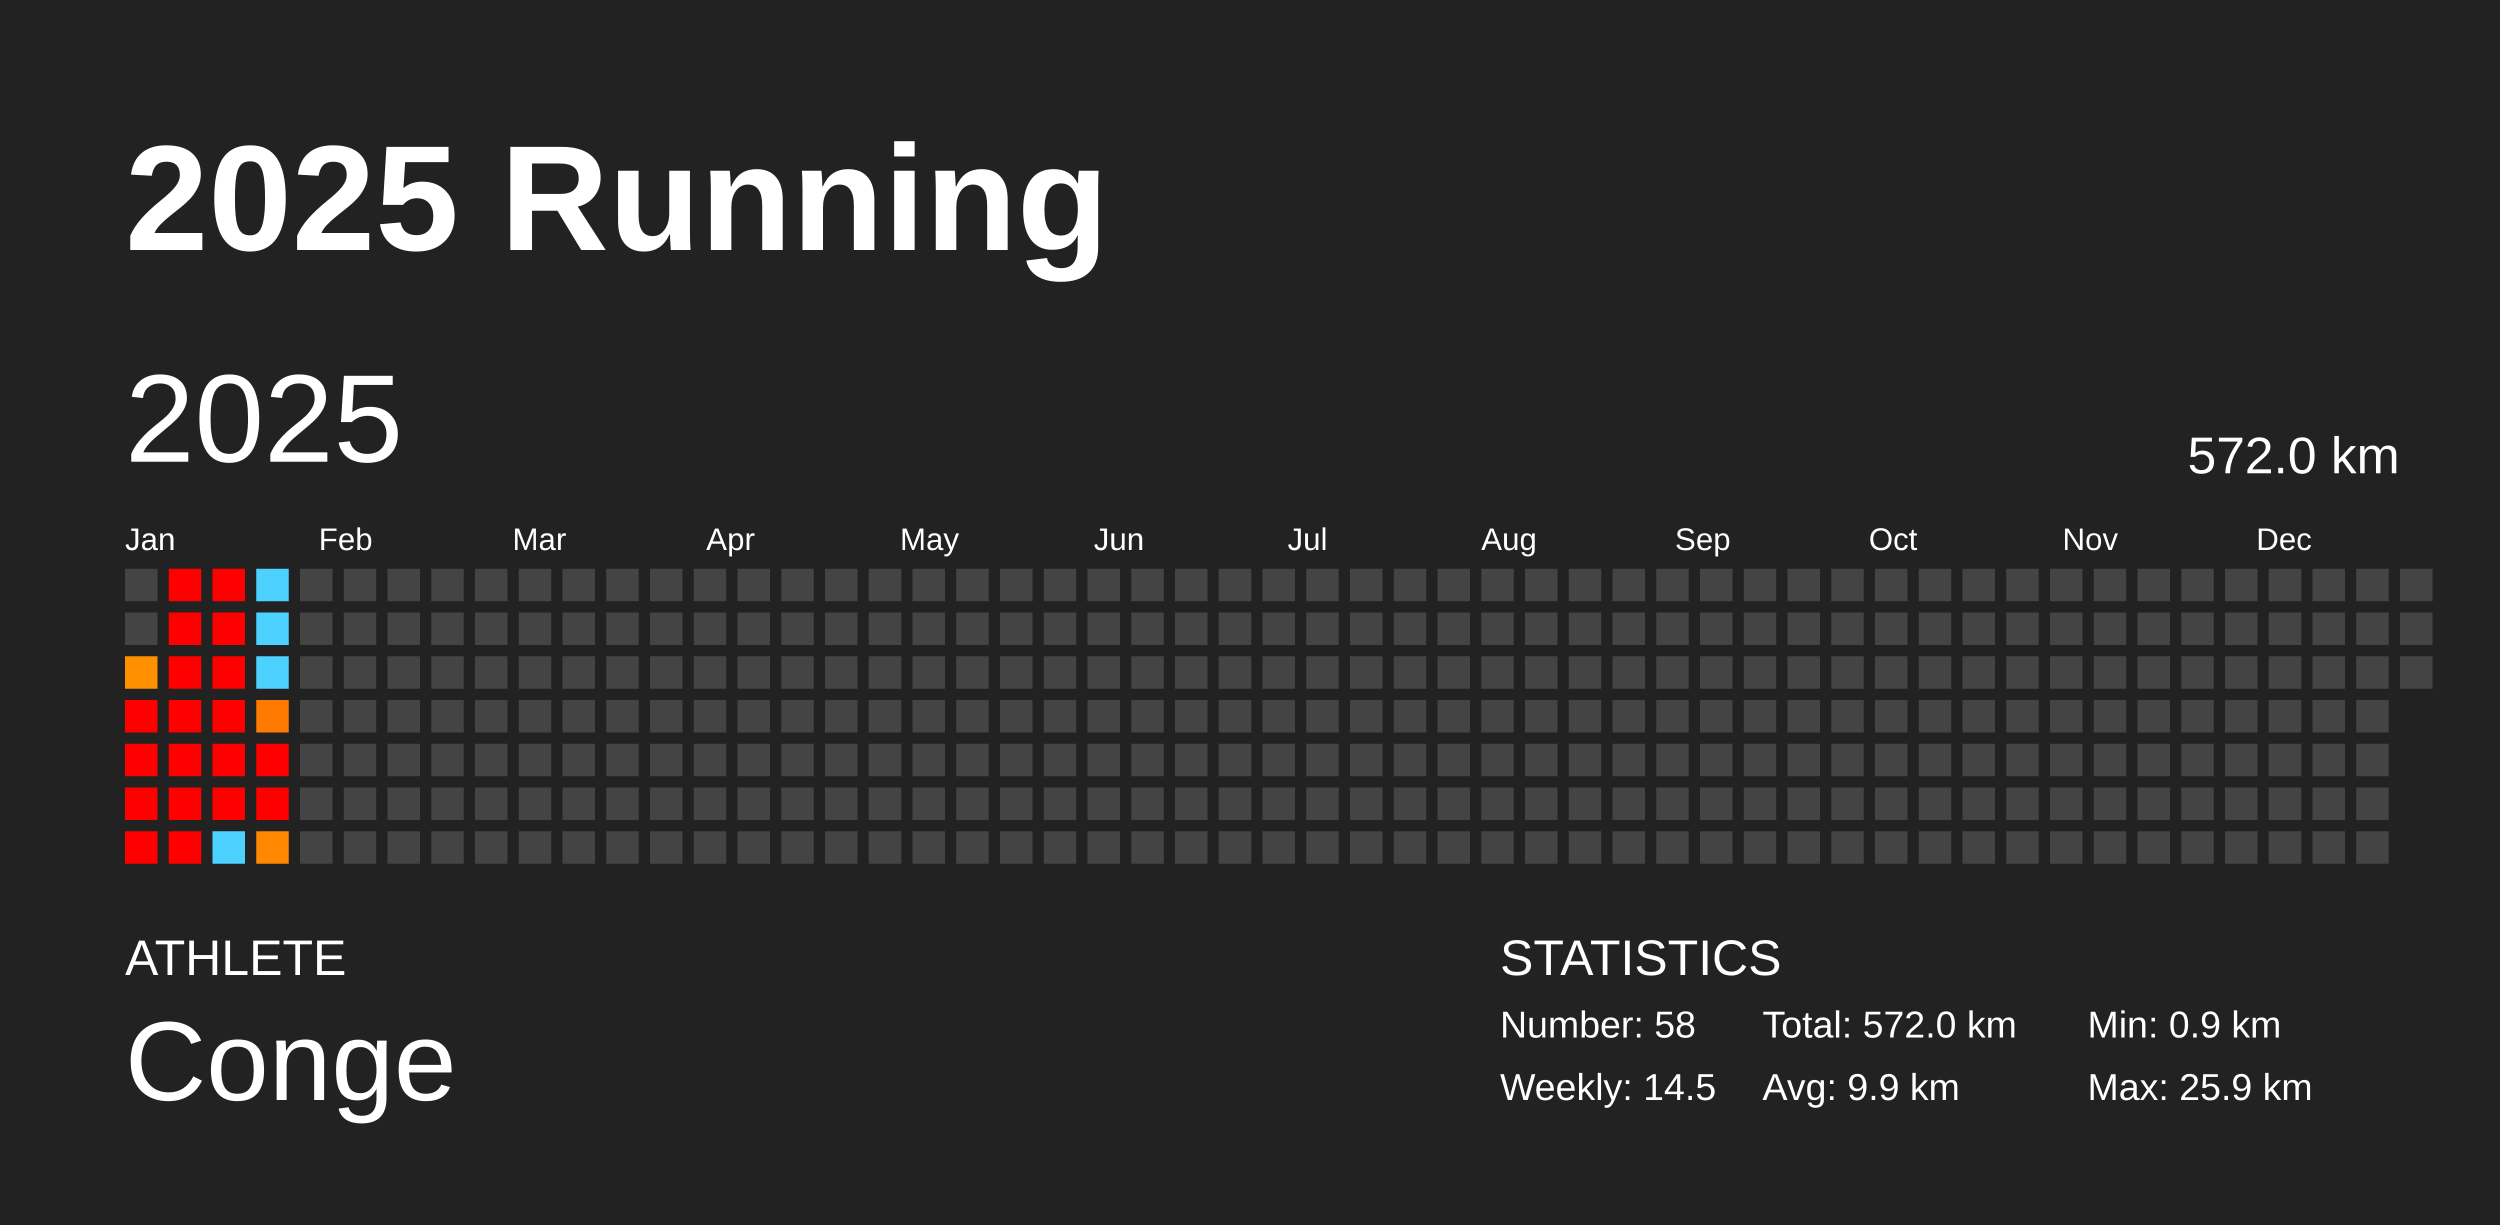
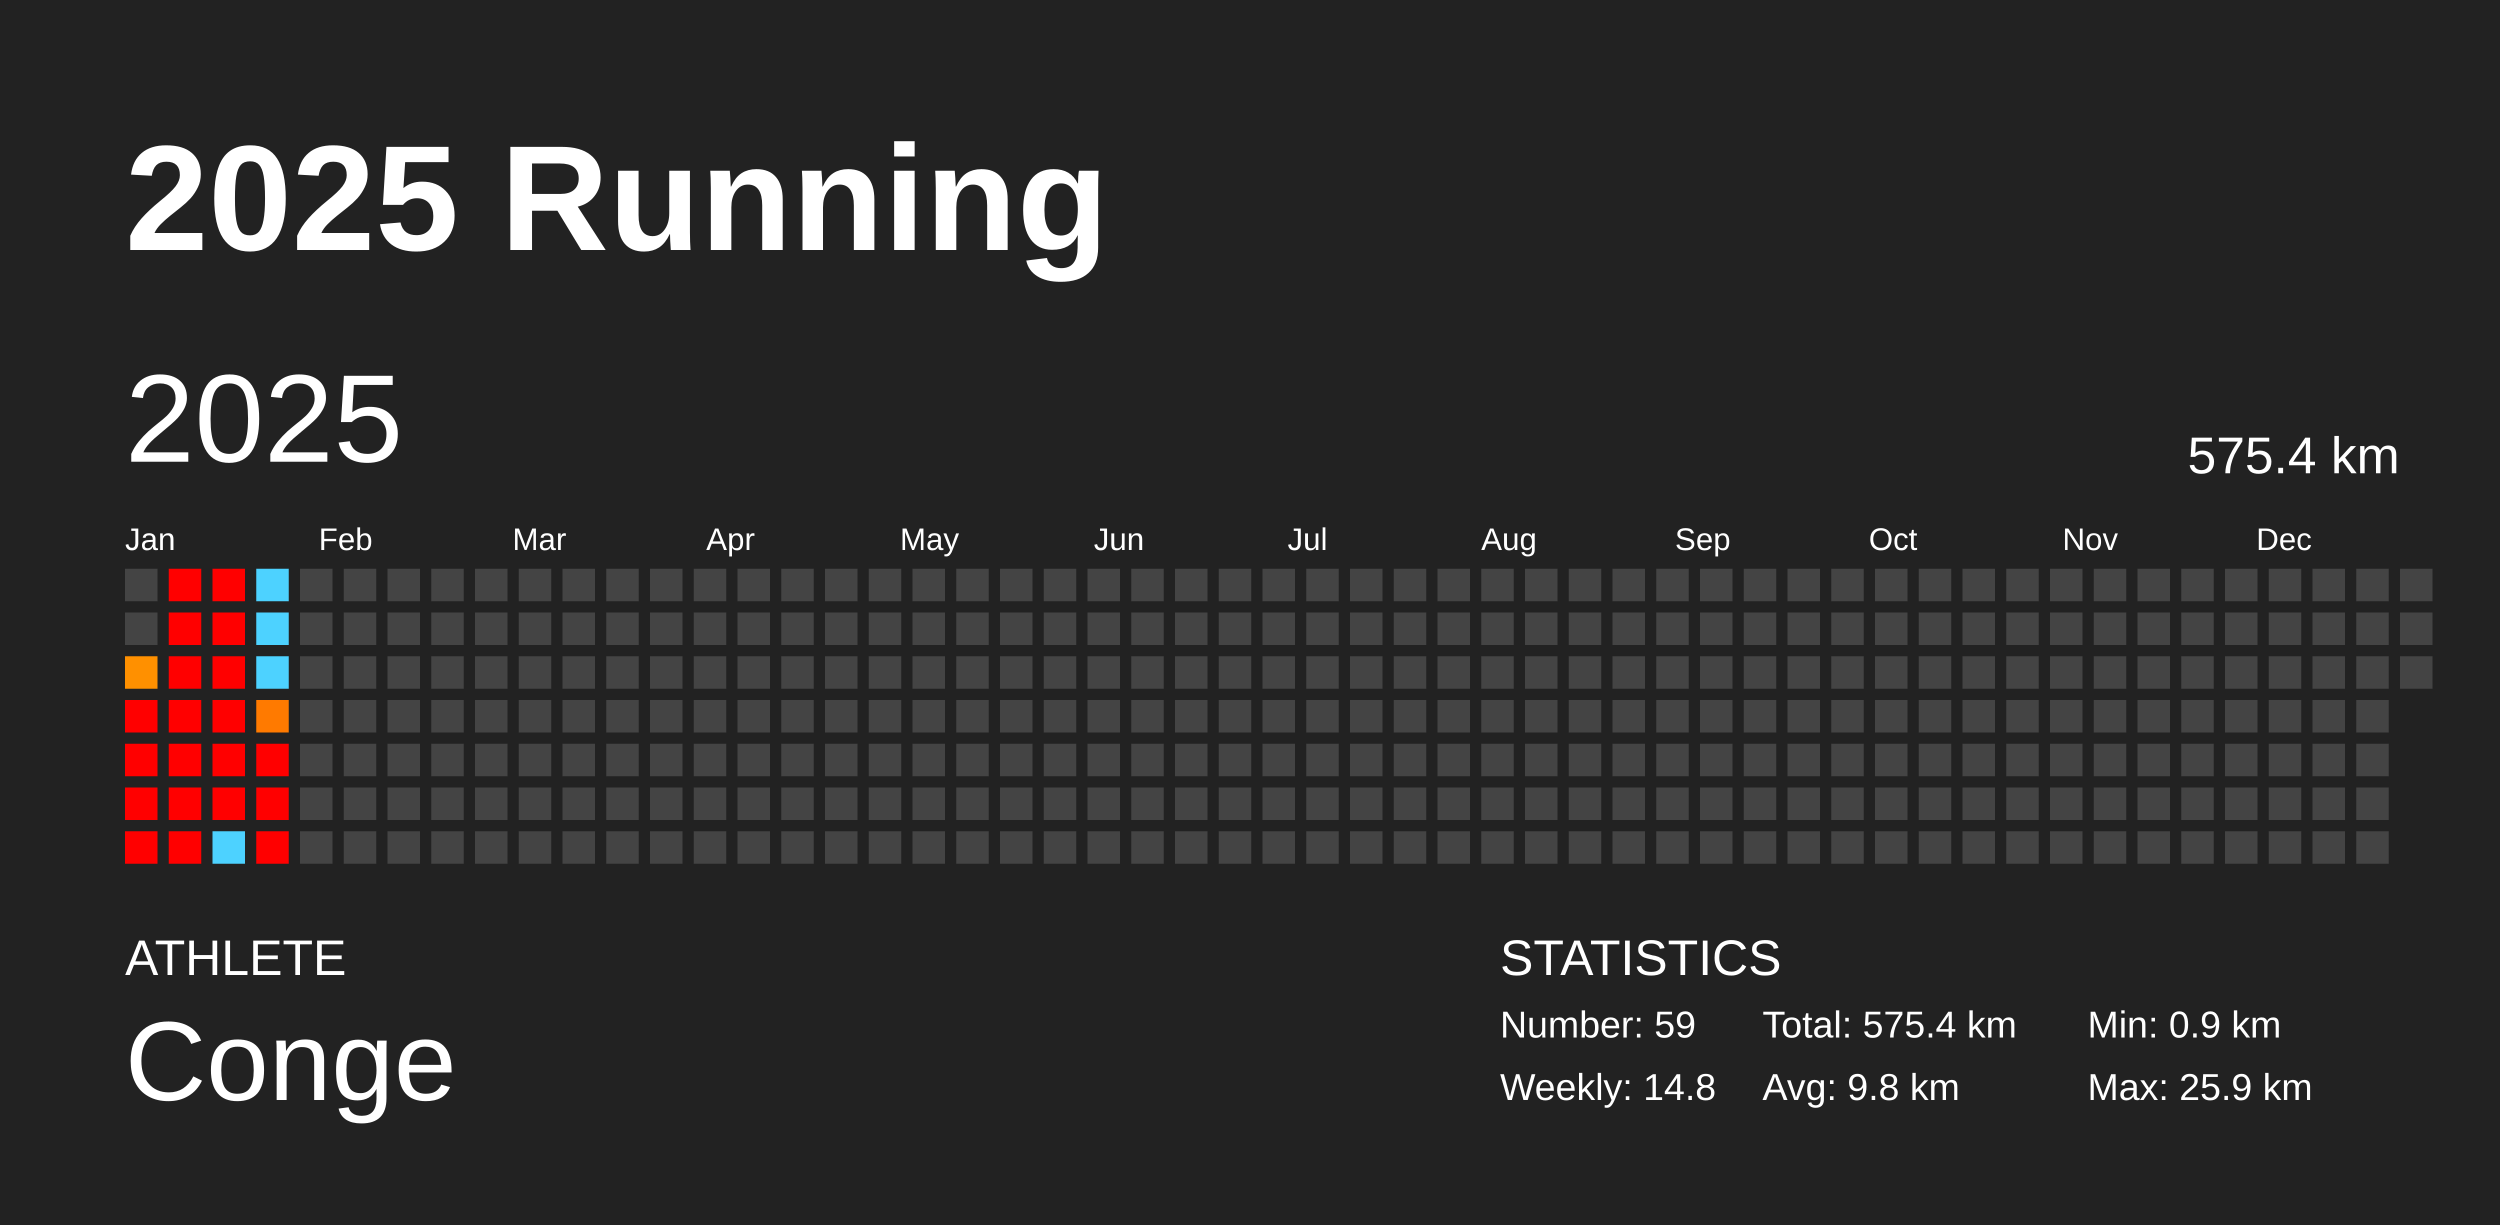
<svg xmlns="http://www.w3.org/2000/svg" baseProfile="full" height="98mm" version="1.1" viewBox="0,0,200,98" width="200mm">
  <defs />
  <rect fill="#222222" height="98" width="200" x="0" y="0" />
  <text fill="#FFFFFF" style="font-size:12px; font-family:Arial; font-weight:bold;" x="10" y="20">2025 Running</text>
  <text fill="#FFFFFF" style="font-size:4px; font-family:Arial" x="10" y="78">ATHLETE</text>
  <text fill="#FFFFFF" style="font-size:9px; font-family:Arial" x="10" y="88">Conge</text>
  <text fill="#FFFFFF" style="font-size:4px; font-family:Arial" x="120" y="78">STATISTICS</text>
-   <text fill="#FFFFFF" style="font-size:3px; font-family:Arial" x="120" y="83">Number: 58</text>
-   <text fill="#FFFFFF" style="font-size:3px; font-family:Arial" x="120" y="88">Weekly: 14.5</text>
-   <text fill="#FFFFFF" style="font-size:3px; font-family:Arial" x="141" y="83">Total: 572.0 km</text>
-   <text fill="#FFFFFF" style="font-size:3px; font-family:Arial" x="141" y="88">Avg: 9.9 km</text>
+   <text fill="#FFFFFF" style="font-size:3px; font-family:Arial" x="120" y="83">Number: 59</text>
+   <text fill="#FFFFFF" style="font-size:3px; font-family:Arial" x="120" y="88">Weekly: 14.8</text>
+   <text fill="#FFFFFF" style="font-size:3px; font-family:Arial" x="141" y="83">Total: 575.4 km</text>
+   <text fill="#FFFFFF" style="font-size:3px; font-family:Arial" x="141" y="88">Avg: 9.8 km</text>
  <text fill="#FFFFFF" style="font-size:3px; font-family:Arial" x="167" y="83">Min: 0.9 km</text>
  <text fill="#FFFFFF" style="font-size:3px; font-family:Arial" x="167" y="88">Max: 25.9 km</text>
  <text dominant-baseline="hanging" fill="#FFFFFF" style="font-size:10.0px; font-family:Arial;" x="10" y="30">2025</text>
-   <text dominant-baseline="hanging" fill="#FFFFFF" style="font-size:4.125px; font-family:Arial;" x="175" y="35">572.0 km</text>
+   <text dominant-baseline="hanging" fill="#FFFFFF" style="font-size:4.125px; font-family:Arial;" x="175" y="35">575.4 km</text>
  <text fill="#FFFFFF" style="font-size:2.5px; font-family:Arial" x="10.0" y="44">Jan</text>
  <text fill="#FFFFFF" style="font-size:2.5px; font-family:Arial" x="25.5" y="44">Feb</text>
  <text fill="#FFFFFF" style="font-size:2.5px; font-family:Arial" x="41.0" y="44">Mar</text>
  <text fill="#FFFFFF" style="font-size:2.5px; font-family:Arial" x="56.5" y="44">Apr</text>
  <text fill="#FFFFFF" style="font-size:2.5px; font-family:Arial" x="72.0" y="44">May</text>
  <text fill="#FFFFFF" style="font-size:2.5px; font-family:Arial" x="87.5" y="44">Jun</text>
  <text fill="#FFFFFF" style="font-size:2.5px; font-family:Arial" x="103.0" y="44">Jul</text>
  <text fill="#FFFFFF" style="font-size:2.5px; font-family:Arial" x="118.5" y="44">Aug</text>
  <text fill="#FFFFFF" style="font-size:2.5px; font-family:Arial" x="134.0" y="44">Sep</text>
  <text fill="#FFFFFF" style="font-size:2.5px; font-family:Arial" x="149.5" y="44">Oct</text>
  <text fill="#FFFFFF" style="font-size:2.5px; font-family:Arial" x="165.0" y="44">Nov</text>
  <text fill="#FFFFFF" style="font-size:2.5px; font-family:Arial" x="180.5" y="44">Dec</text>
  <rect fill="#444444" height="2.6" width="2.6" x="10.0" y="45.5" />
  <rect fill="#444444" height="2.6" width="2.6" x="10.0" y="49.0" />
  <rect fill="#ff9000" height="2.6" width="2.6" x="10.0" y="52.5" />
  <rect fill="red" height="2.6" width="2.6" x="10.0" y="56.0" />
  <rect fill="red" height="2.6" width="2.6" x="10.0" y="59.5" />
  <rect fill="red" height="2.6" width="2.6" x="10.0" y="63.0" />
  <rect fill="red" height="2.6" width="2.6" x="10.0" y="66.5" />
  <rect fill="red" height="2.6" width="2.6" x="13.5" y="45.5" />
  <rect fill="red" height="2.6" width="2.6" x="13.5" y="49.0" />
  <rect fill="red" height="2.6" width="2.6" x="13.5" y="52.5" />
  <rect fill="red" height="2.6" width="2.6" x="13.5" y="56.0" />
  <rect fill="red" height="2.6" width="2.6" x="13.5" y="59.5" />
  <rect fill="red" height="2.6" width="2.6" x="13.5" y="63.0" />
  <rect fill="red" height="2.6" width="2.6" x="13.5" y="66.5" />
  <rect fill="red" height="2.6" width="2.6" x="17.0" y="45.5" />
  <rect fill="red" height="2.6" width="2.6" x="17.0" y="49.0" />
  <rect fill="red" height="2.6" width="2.6" x="17.0" y="52.5" />
  <rect fill="red" height="2.6" width="2.6" x="17.0" y="56.0" />
  <rect fill="red" height="2.6" width="2.6" x="17.0" y="59.5" />
  <rect fill="red" height="2.6" width="2.6" x="17.0" y="63.0" />
  <rect fill="#4dd2ff" height="2.6" width="2.6" x="17.0" y="66.5" />
  <rect fill="#4dd2ff" height="2.6" width="2.6" x="20.5" y="45.5" />
  <rect fill="#4dd2ff" height="2.6" width="2.6" x="20.5" y="49.0" />
  <rect fill="#4dd2ff" height="2.6" width="2.6" x="20.5" y="52.5" />
  <rect fill="#ff7a00" height="2.6" width="2.6" x="20.5" y="56.0" />
  <rect fill="red" height="2.6" width="2.6" x="20.5" y="59.5" />
  <rect fill="red" height="2.6" width="2.6" x="20.5" y="63.0" />
-   <rect fill="#ff8800" height="2.6" width="2.6" x="20.5" y="66.5" />
+   <rect fill="red" height="2.6" width="2.6" x="20.5" y="66.5" />
  <rect fill="#444444" height="2.6" width="2.6" x="24.0" y="45.5" />
  <rect fill="#444444" height="2.6" width="2.6" x="24.0" y="49.0" />
  <rect fill="#444444" height="2.6" width="2.6" x="24.0" y="52.5" />
  <rect fill="#444444" height="2.6" width="2.6" x="24.0" y="56.0" />
  <rect fill="#444444" height="2.6" width="2.6" x="24.0" y="59.5" />
  <rect fill="#444444" height="2.6" width="2.6" x="24.0" y="63.0" />
  <rect fill="#444444" height="2.6" width="2.6" x="24.0" y="66.5" />
  <rect fill="#444444" height="2.6" width="2.6" x="27.5" y="45.5" />
  <rect fill="#444444" height="2.6" width="2.6" x="27.5" y="49.0" />
  <rect fill="#444444" height="2.6" width="2.6" x="27.5" y="52.5" />
  <rect fill="#444444" height="2.6" width="2.6" x="27.5" y="56.0" />
  <rect fill="#444444" height="2.6" width="2.6" x="27.5" y="59.5" />
  <rect fill="#444444" height="2.6" width="2.6" x="27.5" y="63.0" />
  <rect fill="#444444" height="2.6" width="2.6" x="27.5" y="66.5" />
  <rect fill="#444444" height="2.6" width="2.6" x="31.0" y="45.5" />
  <rect fill="#444444" height="2.6" width="2.6" x="31.0" y="49.0" />
  <rect fill="#444444" height="2.6" width="2.6" x="31.0" y="52.5" />
  <rect fill="#444444" height="2.6" width="2.6" x="31.0" y="56.0" />
  <rect fill="#444444" height="2.6" width="2.6" x="31.0" y="59.5" />
  <rect fill="#444444" height="2.6" width="2.6" x="31.0" y="63.0" />
  <rect fill="#444444" height="2.6" width="2.6" x="31.0" y="66.5" />
  <rect fill="#444444" height="2.6" width="2.6" x="34.5" y="45.5" />
  <rect fill="#444444" height="2.6" width="2.6" x="34.5" y="49.0" />
  <rect fill="#444444" height="2.6" width="2.6" x="34.5" y="52.5" />
  <rect fill="#444444" height="2.6" width="2.6" x="34.5" y="56.0" />
  <rect fill="#444444" height="2.6" width="2.6" x="34.5" y="59.5" />
  <rect fill="#444444" height="2.6" width="2.6" x="34.5" y="63.0" />
  <rect fill="#444444" height="2.6" width="2.6" x="34.5" y="66.5" />
  <rect fill="#444444" height="2.6" width="2.6" x="38.0" y="45.5" />
  <rect fill="#444444" height="2.6" width="2.6" x="38.0" y="49.0" />
  <rect fill="#444444" height="2.6" width="2.6" x="38.0" y="52.5" />
  <rect fill="#444444" height="2.6" width="2.6" x="38.0" y="56.0" />
  <rect fill="#444444" height="2.6" width="2.6" x="38.0" y="59.5" />
  <rect fill="#444444" height="2.6" width="2.6" x="38.0" y="63.0" />
  <rect fill="#444444" height="2.6" width="2.6" x="38.0" y="66.5" />
  <rect fill="#444444" height="2.6" width="2.6" x="41.5" y="45.5" />
  <rect fill="#444444" height="2.6" width="2.6" x="41.5" y="49.0" />
  <rect fill="#444444" height="2.6" width="2.6" x="41.5" y="52.5" />
  <rect fill="#444444" height="2.6" width="2.6" x="41.5" y="56.0" />
  <rect fill="#444444" height="2.6" width="2.6" x="41.5" y="59.5" />
  <rect fill="#444444" height="2.6" width="2.6" x="41.5" y="63.0" />
  <rect fill="#444444" height="2.6" width="2.6" x="41.5" y="66.5" />
  <rect fill="#444444" height="2.6" width="2.6" x="45.0" y="45.5" />
  <rect fill="#444444" height="2.6" width="2.6" x="45.0" y="49.0" />
  <rect fill="#444444" height="2.6" width="2.6" x="45.0" y="52.5" />
  <rect fill="#444444" height="2.6" width="2.6" x="45.0" y="56.0" />
  <rect fill="#444444" height="2.6" width="2.6" x="45.0" y="59.5" />
  <rect fill="#444444" height="2.6" width="2.6" x="45.0" y="63.0" />
  <rect fill="#444444" height="2.6" width="2.6" x="45.0" y="66.5" />
  <rect fill="#444444" height="2.6" width="2.6" x="48.5" y="45.5" />
  <rect fill="#444444" height="2.6" width="2.6" x="48.5" y="49.0" />
  <rect fill="#444444" height="2.6" width="2.6" x="48.5" y="52.5" />
  <rect fill="#444444" height="2.6" width="2.6" x="48.5" y="56.0" />
  <rect fill="#444444" height="2.6" width="2.6" x="48.5" y="59.5" />
  <rect fill="#444444" height="2.6" width="2.6" x="48.5" y="63.0" />
  <rect fill="#444444" height="2.6" width="2.6" x="48.5" y="66.5" />
  <rect fill="#444444" height="2.6" width="2.6" x="52.0" y="45.5" />
  <rect fill="#444444" height="2.6" width="2.6" x="52.0" y="49.0" />
  <rect fill="#444444" height="2.6" width="2.6" x="52.0" y="52.5" />
  <rect fill="#444444" height="2.6" width="2.6" x="52.0" y="56.0" />
  <rect fill="#444444" height="2.6" width="2.6" x="52.0" y="59.5" />
  <rect fill="#444444" height="2.6" width="2.6" x="52.0" y="63.0" />
  <rect fill="#444444" height="2.6" width="2.6" x="52.0" y="66.5" />
  <rect fill="#444444" height="2.6" width="2.6" x="55.5" y="45.5" />
  <rect fill="#444444" height="2.6" width="2.6" x="55.5" y="49.0" />
  <rect fill="#444444" height="2.6" width="2.6" x="55.5" y="52.5" />
  <rect fill="#444444" height="2.6" width="2.6" x="55.5" y="56.0" />
  <rect fill="#444444" height="2.6" width="2.6" x="55.5" y="59.5" />
  <rect fill="#444444" height="2.6" width="2.6" x="55.5" y="63.0" />
  <rect fill="#444444" height="2.6" width="2.6" x="55.5" y="66.5" />
  <rect fill="#444444" height="2.6" width="2.6" x="59.0" y="45.5" />
  <rect fill="#444444" height="2.6" width="2.6" x="59.0" y="49.0" />
  <rect fill="#444444" height="2.6" width="2.6" x="59.0" y="52.5" />
  <rect fill="#444444" height="2.6" width="2.6" x="59.0" y="56.0" />
  <rect fill="#444444" height="2.6" width="2.6" x="59.0" y="59.5" />
  <rect fill="#444444" height="2.6" width="2.6" x="59.0" y="63.0" />
  <rect fill="#444444" height="2.6" width="2.6" x="59.0" y="66.5" />
  <rect fill="#444444" height="2.6" width="2.6" x="62.5" y="45.5" />
  <rect fill="#444444" height="2.6" width="2.6" x="62.5" y="49.0" />
  <rect fill="#444444" height="2.6" width="2.6" x="62.5" y="52.5" />
  <rect fill="#444444" height="2.6" width="2.6" x="62.5" y="56.0" />
  <rect fill="#444444" height="2.6" width="2.6" x="62.5" y="59.5" />
  <rect fill="#444444" height="2.6" width="2.6" x="62.5" y="63.0" />
  <rect fill="#444444" height="2.6" width="2.6" x="62.5" y="66.5" />
  <rect fill="#444444" height="2.6" width="2.6" x="66.0" y="45.5" />
  <rect fill="#444444" height="2.6" width="2.6" x="66.0" y="49.0" />
  <rect fill="#444444" height="2.6" width="2.6" x="66.0" y="52.5" />
  <rect fill="#444444" height="2.6" width="2.6" x="66.0" y="56.0" />
  <rect fill="#444444" height="2.6" width="2.6" x="66.0" y="59.5" />
  <rect fill="#444444" height="2.6" width="2.6" x="66.0" y="63.0" />
  <rect fill="#444444" height="2.6" width="2.6" x="66.0" y="66.5" />
  <rect fill="#444444" height="2.6" width="2.6" x="69.5" y="45.5" />
  <rect fill="#444444" height="2.6" width="2.6" x="69.5" y="49.0" />
  <rect fill="#444444" height="2.6" width="2.6" x="69.5" y="52.5" />
  <rect fill="#444444" height="2.6" width="2.6" x="69.5" y="56.0" />
  <rect fill="#444444" height="2.6" width="2.6" x="69.5" y="59.5" />
  <rect fill="#444444" height="2.6" width="2.6" x="69.5" y="63.0" />
  <rect fill="#444444" height="2.6" width="2.6" x="69.5" y="66.5" />
  <rect fill="#444444" height="2.6" width="2.6" x="73.0" y="45.5" />
  <rect fill="#444444" height="2.6" width="2.6" x="73.0" y="49.0" />
  <rect fill="#444444" height="2.6" width="2.6" x="73.0" y="52.5" />
  <rect fill="#444444" height="2.6" width="2.6" x="73.0" y="56.0" />
  <rect fill="#444444" height="2.6" width="2.6" x="73.0" y="59.5" />
  <rect fill="#444444" height="2.6" width="2.6" x="73.0" y="63.0" />
  <rect fill="#444444" height="2.6" width="2.6" x="73.0" y="66.5" />
  <rect fill="#444444" height="2.6" width="2.6" x="76.5" y="45.5" />
  <rect fill="#444444" height="2.6" width="2.6" x="76.5" y="49.0" />
  <rect fill="#444444" height="2.6" width="2.6" x="76.5" y="52.5" />
  <rect fill="#444444" height="2.6" width="2.6" x="76.5" y="56.0" />
  <rect fill="#444444" height="2.6" width="2.6" x="76.5" y="59.5" />
  <rect fill="#444444" height="2.6" width="2.6" x="76.5" y="63.0" />
  <rect fill="#444444" height="2.6" width="2.6" x="76.5" y="66.5" />
  <rect fill="#444444" height="2.6" width="2.6" x="80.0" y="45.5" />
  <rect fill="#444444" height="2.6" width="2.6" x="80.0" y="49.0" />
  <rect fill="#444444" height="2.6" width="2.6" x="80.0" y="52.5" />
  <rect fill="#444444" height="2.6" width="2.6" x="80.0" y="56.0" />
  <rect fill="#444444" height="2.6" width="2.6" x="80.0" y="59.5" />
  <rect fill="#444444" height="2.6" width="2.6" x="80.0" y="63.0" />
  <rect fill="#444444" height="2.6" width="2.6" x="80.0" y="66.5" />
  <rect fill="#444444" height="2.6" width="2.6" x="83.5" y="45.5" />
  <rect fill="#444444" height="2.6" width="2.6" x="83.5" y="49.0" />
  <rect fill="#444444" height="2.6" width="2.6" x="83.5" y="52.5" />
  <rect fill="#444444" height="2.6" width="2.6" x="83.5" y="56.0" />
  <rect fill="#444444" height="2.6" width="2.6" x="83.5" y="59.5" />
  <rect fill="#444444" height="2.6" width="2.6" x="83.5" y="63.0" />
  <rect fill="#444444" height="2.6" width="2.6" x="83.5" y="66.5" />
  <rect fill="#444444" height="2.6" width="2.6" x="87.0" y="45.5" />
  <rect fill="#444444" height="2.6" width="2.6" x="87.0" y="49.0" />
  <rect fill="#444444" height="2.6" width="2.6" x="87.0" y="52.5" />
  <rect fill="#444444" height="2.6" width="2.6" x="87.0" y="56.0" />
  <rect fill="#444444" height="2.6" width="2.6" x="87.0" y="59.5" />
  <rect fill="#444444" height="2.6" width="2.6" x="87.0" y="63.0" />
  <rect fill="#444444" height="2.6" width="2.6" x="87.0" y="66.5" />
  <rect fill="#444444" height="2.6" width="2.6" x="90.5" y="45.5" />
  <rect fill="#444444" height="2.6" width="2.6" x="90.5" y="49.0" />
  <rect fill="#444444" height="2.6" width="2.6" x="90.5" y="52.5" />
  <rect fill="#444444" height="2.6" width="2.6" x="90.5" y="56.0" />
  <rect fill="#444444" height="2.6" width="2.6" x="90.5" y="59.5" />
  <rect fill="#444444" height="2.6" width="2.6" x="90.5" y="63.0" />
  <rect fill="#444444" height="2.6" width="2.6" x="90.5" y="66.5" />
  <rect fill="#444444" height="2.6" width="2.6" x="94.0" y="45.5" />
  <rect fill="#444444" height="2.6" width="2.6" x="94.0" y="49.0" />
  <rect fill="#444444" height="2.6" width="2.6" x="94.0" y="52.5" />
  <rect fill="#444444" height="2.6" width="2.6" x="94.0" y="56.0" />
  <rect fill="#444444" height="2.6" width="2.6" x="94.0" y="59.5" />
  <rect fill="#444444" height="2.6" width="2.6" x="94.0" y="63.0" />
  <rect fill="#444444" height="2.6" width="2.6" x="94.0" y="66.5" />
  <rect fill="#444444" height="2.6" width="2.6" x="97.5" y="45.5" />
  <rect fill="#444444" height="2.6" width="2.6" x="97.5" y="49.0" />
  <rect fill="#444444" height="2.6" width="2.6" x="97.5" y="52.5" />
  <rect fill="#444444" height="2.6" width="2.6" x="97.5" y="56.0" />
  <rect fill="#444444" height="2.6" width="2.6" x="97.5" y="59.5" />
  <rect fill="#444444" height="2.6" width="2.6" x="97.5" y="63.0" />
  <rect fill="#444444" height="2.6" width="2.6" x="97.5" y="66.5" />
  <rect fill="#444444" height="2.6" width="2.6" x="101.0" y="45.5" />
  <rect fill="#444444" height="2.6" width="2.6" x="101.0" y="49.0" />
  <rect fill="#444444" height="2.6" width="2.6" x="101.0" y="52.5" />
  <rect fill="#444444" height="2.6" width="2.6" x="101.0" y="56.0" />
  <rect fill="#444444" height="2.6" width="2.6" x="101.0" y="59.5" />
  <rect fill="#444444" height="2.6" width="2.6" x="101.0" y="63.0" />
  <rect fill="#444444" height="2.6" width="2.6" x="101.0" y="66.5" />
  <rect fill="#444444" height="2.6" width="2.6" x="104.5" y="45.5" />
  <rect fill="#444444" height="2.6" width="2.6" x="104.5" y="49.0" />
  <rect fill="#444444" height="2.6" width="2.6" x="104.5" y="52.5" />
  <rect fill="#444444" height="2.6" width="2.6" x="104.5" y="56.0" />
  <rect fill="#444444" height="2.6" width="2.6" x="104.5" y="59.5" />
  <rect fill="#444444" height="2.6" width="2.6" x="104.5" y="63.0" />
  <rect fill="#444444" height="2.6" width="2.6" x="104.5" y="66.5" />
  <rect fill="#444444" height="2.6" width="2.6" x="108.0" y="45.5" />
  <rect fill="#444444" height="2.6" width="2.6" x="108.0" y="49.0" />
  <rect fill="#444444" height="2.6" width="2.6" x="108.0" y="52.5" />
  <rect fill="#444444" height="2.6" width="2.6" x="108.0" y="56.0" />
  <rect fill="#444444" height="2.6" width="2.6" x="108.0" y="59.5" />
  <rect fill="#444444" height="2.6" width="2.6" x="108.0" y="63.0" />
  <rect fill="#444444" height="2.6" width="2.6" x="108.0" y="66.5" />
  <rect fill="#444444" height="2.6" width="2.6" x="111.5" y="45.5" />
  <rect fill="#444444" height="2.6" width="2.6" x="111.5" y="49.0" />
  <rect fill="#444444" height="2.6" width="2.6" x="111.5" y="52.5" />
  <rect fill="#444444" height="2.6" width="2.6" x="111.5" y="56.0" />
  <rect fill="#444444" height="2.6" width="2.6" x="111.5" y="59.5" />
  <rect fill="#444444" height="2.6" width="2.6" x="111.5" y="63.0" />
  <rect fill="#444444" height="2.6" width="2.6" x="111.5" y="66.5" />
  <rect fill="#444444" height="2.6" width="2.6" x="115.0" y="45.5" />
  <rect fill="#444444" height="2.6" width="2.6" x="115.0" y="49.0" />
  <rect fill="#444444" height="2.6" width="2.6" x="115.0" y="52.5" />
  <rect fill="#444444" height="2.6" width="2.6" x="115.0" y="56.0" />
  <rect fill="#444444" height="2.6" width="2.6" x="115.0" y="59.5" />
  <rect fill="#444444" height="2.6" width="2.6" x="115.0" y="63.0" />
  <rect fill="#444444" height="2.6" width="2.6" x="115.0" y="66.5" />
  <rect fill="#444444" height="2.6" width="2.6" x="118.5" y="45.5" />
  <rect fill="#444444" height="2.6" width="2.6" x="118.5" y="49.0" />
  <rect fill="#444444" height="2.6" width="2.6" x="118.5" y="52.5" />
  <rect fill="#444444" height="2.6" width="2.6" x="118.5" y="56.0" />
  <rect fill="#444444" height="2.6" width="2.6" x="118.5" y="59.5" />
  <rect fill="#444444" height="2.6" width="2.6" x="118.5" y="63.0" />
  <rect fill="#444444" height="2.6" width="2.6" x="118.5" y="66.5" />
  <rect fill="#444444" height="2.6" width="2.6" x="122.0" y="45.5" />
  <rect fill="#444444" height="2.6" width="2.6" x="122.0" y="49.0" />
  <rect fill="#444444" height="2.6" width="2.6" x="122.0" y="52.5" />
  <rect fill="#444444" height="2.6" width="2.6" x="122.0" y="56.0" />
  <rect fill="#444444" height="2.6" width="2.6" x="122.0" y="59.5" />
  <rect fill="#444444" height="2.6" width="2.6" x="122.0" y="63.0" />
  <rect fill="#444444" height="2.6" width="2.6" x="122.0" y="66.5" />
  <rect fill="#444444" height="2.6" width="2.6" x="125.5" y="45.5" />
  <rect fill="#444444" height="2.6" width="2.6" x="125.5" y="49.0" />
  <rect fill="#444444" height="2.6" width="2.6" x="125.5" y="52.5" />
  <rect fill="#444444" height="2.6" width="2.6" x="125.5" y="56.0" />
  <rect fill="#444444" height="2.6" width="2.6" x="125.5" y="59.5" />
  <rect fill="#444444" height="2.6" width="2.6" x="125.5" y="63.0" />
  <rect fill="#444444" height="2.6" width="2.6" x="125.5" y="66.5" />
  <rect fill="#444444" height="2.6" width="2.6" x="129.0" y="45.5" />
  <rect fill="#444444" height="2.6" width="2.6" x="129.0" y="49.0" />
  <rect fill="#444444" height="2.6" width="2.6" x="129.0" y="52.5" />
  <rect fill="#444444" height="2.6" width="2.6" x="129.0" y="56.0" />
  <rect fill="#444444" height="2.6" width="2.6" x="129.0" y="59.5" />
  <rect fill="#444444" height="2.6" width="2.6" x="129.0" y="63.0" />
  <rect fill="#444444" height="2.6" width="2.6" x="129.0" y="66.5" />
  <rect fill="#444444" height="2.6" width="2.6" x="132.5" y="45.5" />
  <rect fill="#444444" height="2.6" width="2.6" x="132.5" y="49.0" />
  <rect fill="#444444" height="2.6" width="2.6" x="132.5" y="52.5" />
  <rect fill="#444444" height="2.6" width="2.6" x="132.5" y="56.0" />
  <rect fill="#444444" height="2.6" width="2.6" x="132.5" y="59.5" />
  <rect fill="#444444" height="2.6" width="2.6" x="132.5" y="63.0" />
  <rect fill="#444444" height="2.6" width="2.6" x="132.5" y="66.5" />
  <rect fill="#444444" height="2.6" width="2.6" x="136.0" y="45.5" />
  <rect fill="#444444" height="2.6" width="2.6" x="136.0" y="49.0" />
  <rect fill="#444444" height="2.6" width="2.6" x="136.0" y="52.5" />
  <rect fill="#444444" height="2.6" width="2.6" x="136.0" y="56.0" />
  <rect fill="#444444" height="2.6" width="2.6" x="136.0" y="59.5" />
  <rect fill="#444444" height="2.6" width="2.6" x="136.0" y="63.0" />
  <rect fill="#444444" height="2.6" width="2.6" x="136.0" y="66.5" />
  <rect fill="#444444" height="2.6" width="2.6" x="139.5" y="45.5" />
  <rect fill="#444444" height="2.6" width="2.6" x="139.5" y="49.0" />
  <rect fill="#444444" height="2.6" width="2.6" x="139.5" y="52.5" />
  <rect fill="#444444" height="2.6" width="2.6" x="139.5" y="56.0" />
  <rect fill="#444444" height="2.6" width="2.6" x="139.5" y="59.5" />
  <rect fill="#444444" height="2.6" width="2.6" x="139.5" y="63.0" />
  <rect fill="#444444" height="2.6" width="2.6" x="139.5" y="66.5" />
  <rect fill="#444444" height="2.6" width="2.6" x="143.0" y="45.5" />
  <rect fill="#444444" height="2.6" width="2.6" x="143.0" y="49.0" />
  <rect fill="#444444" height="2.6" width="2.6" x="143.0" y="52.5" />
  <rect fill="#444444" height="2.6" width="2.6" x="143.0" y="56.0" />
  <rect fill="#444444" height="2.6" width="2.6" x="143.0" y="59.5" />
  <rect fill="#444444" height="2.6" width="2.6" x="143.0" y="63.0" />
  <rect fill="#444444" height="2.6" width="2.6" x="143.0" y="66.5" />
  <rect fill="#444444" height="2.6" width="2.6" x="146.5" y="45.5" />
  <rect fill="#444444" height="2.6" width="2.6" x="146.5" y="49.0" />
  <rect fill="#444444" height="2.6" width="2.6" x="146.5" y="52.5" />
  <rect fill="#444444" height="2.6" width="2.6" x="146.5" y="56.0" />
  <rect fill="#444444" height="2.6" width="2.6" x="146.5" y="59.5" />
  <rect fill="#444444" height="2.6" width="2.6" x="146.5" y="63.0" />
  <rect fill="#444444" height="2.6" width="2.6" x="146.5" y="66.5" />
  <rect fill="#444444" height="2.6" width="2.6" x="150.0" y="45.5" />
  <rect fill="#444444" height="2.6" width="2.6" x="150.0" y="49.0" />
  <rect fill="#444444" height="2.6" width="2.6" x="150.0" y="52.5" />
  <rect fill="#444444" height="2.6" width="2.6" x="150.0" y="56.0" />
  <rect fill="#444444" height="2.6" width="2.6" x="150.0" y="59.5" />
  <rect fill="#444444" height="2.6" width="2.6" x="150.0" y="63.0" />
  <rect fill="#444444" height="2.6" width="2.6" x="150.0" y="66.5" />
  <rect fill="#444444" height="2.6" width="2.6" x="153.5" y="45.5" />
  <rect fill="#444444" height="2.6" width="2.6" x="153.5" y="49.0" />
  <rect fill="#444444" height="2.6" width="2.6" x="153.5" y="52.5" />
  <rect fill="#444444" height="2.6" width="2.6" x="153.5" y="56.0" />
  <rect fill="#444444" height="2.6" width="2.6" x="153.5" y="59.5" />
  <rect fill="#444444" height="2.6" width="2.6" x="153.5" y="63.0" />
  <rect fill="#444444" height="2.6" width="2.6" x="153.5" y="66.5" />
  <rect fill="#444444" height="2.6" width="2.6" x="157.0" y="45.5" />
  <rect fill="#444444" height="2.6" width="2.6" x="157.0" y="49.0" />
  <rect fill="#444444" height="2.6" width="2.6" x="157.0" y="52.5" />
  <rect fill="#444444" height="2.6" width="2.6" x="157.0" y="56.0" />
  <rect fill="#444444" height="2.6" width="2.6" x="157.0" y="59.5" />
  <rect fill="#444444" height="2.6" width="2.6" x="157.0" y="63.0" />
  <rect fill="#444444" height="2.6" width="2.6" x="157.0" y="66.5" />
  <rect fill="#444444" height="2.6" width="2.6" x="160.5" y="45.5" />
  <rect fill="#444444" height="2.6" width="2.6" x="160.5" y="49.0" />
  <rect fill="#444444" height="2.6" width="2.6" x="160.5" y="52.5" />
  <rect fill="#444444" height="2.6" width="2.6" x="160.5" y="56.0" />
  <rect fill="#444444" height="2.6" width="2.6" x="160.5" y="59.5" />
  <rect fill="#444444" height="2.6" width="2.6" x="160.5" y="63.0" />
  <rect fill="#444444" height="2.6" width="2.6" x="160.5" y="66.5" />
  <rect fill="#444444" height="2.6" width="2.6" x="164.0" y="45.5" />
  <rect fill="#444444" height="2.6" width="2.6" x="164.0" y="49.0" />
  <rect fill="#444444" height="2.6" width="2.6" x="164.0" y="52.5" />
  <rect fill="#444444" height="2.6" width="2.6" x="164.0" y="56.0" />
  <rect fill="#444444" height="2.6" width="2.6" x="164.0" y="59.5" />
  <rect fill="#444444" height="2.6" width="2.6" x="164.0" y="63.0" />
  <rect fill="#444444" height="2.6" width="2.6" x="164.0" y="66.5" />
  <rect fill="#444444" height="2.6" width="2.6" x="167.5" y="45.5" />
  <rect fill="#444444" height="2.6" width="2.6" x="167.5" y="49.0" />
  <rect fill="#444444" height="2.6" width="2.6" x="167.5" y="52.5" />
  <rect fill="#444444" height="2.6" width="2.6" x="167.5" y="56.0" />
  <rect fill="#444444" height="2.6" width="2.6" x="167.5" y="59.5" />
  <rect fill="#444444" height="2.6" width="2.6" x="167.5" y="63.0" />
  <rect fill="#444444" height="2.6" width="2.6" x="167.5" y="66.5" />
  <rect fill="#444444" height="2.6" width="2.6" x="171.0" y="45.5" />
  <rect fill="#444444" height="2.6" width="2.6" x="171.0" y="49.0" />
  <rect fill="#444444" height="2.6" width="2.6" x="171.0" y="52.5" />
  <rect fill="#444444" height="2.6" width="2.6" x="171.0" y="56.0" />
  <rect fill="#444444" height="2.6" width="2.6" x="171.0" y="59.5" />
  <rect fill="#444444" height="2.6" width="2.6" x="171.0" y="63.0" />
  <rect fill="#444444" height="2.6" width="2.6" x="171.0" y="66.5" />
  <rect fill="#444444" height="2.6" width="2.6" x="174.5" y="45.5" />
  <rect fill="#444444" height="2.6" width="2.6" x="174.5" y="49.0" />
  <rect fill="#444444" height="2.6" width="2.6" x="174.5" y="52.5" />
  <rect fill="#444444" height="2.6" width="2.6" x="174.5" y="56.0" />
  <rect fill="#444444" height="2.6" width="2.6" x="174.5" y="59.5" />
  <rect fill="#444444" height="2.6" width="2.6" x="174.5" y="63.0" />
  <rect fill="#444444" height="2.6" width="2.6" x="174.5" y="66.5" />
  <rect fill="#444444" height="2.6" width="2.6" x="178.0" y="45.5" />
  <rect fill="#444444" height="2.6" width="2.6" x="178.0" y="49.0" />
  <rect fill="#444444" height="2.6" width="2.6" x="178.0" y="52.5" />
  <rect fill="#444444" height="2.6" width="2.6" x="178.0" y="56.0" />
  <rect fill="#444444" height="2.6" width="2.6" x="178.0" y="59.5" />
  <rect fill="#444444" height="2.6" width="2.6" x="178.0" y="63.0" />
  <rect fill="#444444" height="2.6" width="2.6" x="178.0" y="66.5" />
  <rect fill="#444444" height="2.6" width="2.6" x="181.5" y="45.5" />
  <rect fill="#444444" height="2.6" width="2.6" x="181.5" y="49.0" />
  <rect fill="#444444" height="2.6" width="2.6" x="181.5" y="52.5" />
  <rect fill="#444444" height="2.6" width="2.6" x="181.5" y="56.0" />
  <rect fill="#444444" height="2.6" width="2.6" x="181.5" y="59.5" />
  <rect fill="#444444" height="2.6" width="2.6" x="181.5" y="63.0" />
  <rect fill="#444444" height="2.6" width="2.6" x="181.5" y="66.5" />
  <rect fill="#444444" height="2.6" width="2.6" x="185.0" y="45.5" />
  <rect fill="#444444" height="2.6" width="2.6" x="185.0" y="49.0" />
  <rect fill="#444444" height="2.6" width="2.6" x="185.0" y="52.5" />
  <rect fill="#444444" height="2.6" width="2.6" x="185.0" y="56.0" />
  <rect fill="#444444" height="2.6" width="2.6" x="185.0" y="59.5" />
  <rect fill="#444444" height="2.6" width="2.6" x="185.0" y="63.0" />
  <rect fill="#444444" height="2.6" width="2.6" x="185.0" y="66.5" />
  <rect fill="#444444" height="2.6" width="2.6" x="188.5" y="45.5" />
  <rect fill="#444444" height="2.6" width="2.6" x="188.5" y="49.0" />
  <rect fill="#444444" height="2.6" width="2.6" x="188.5" y="52.5" />
  <rect fill="#444444" height="2.6" width="2.6" x="188.5" y="56.0" />
  <rect fill="#444444" height="2.6" width="2.6" x="188.5" y="59.5" />
  <rect fill="#444444" height="2.6" width="2.6" x="188.5" y="63.0" />
  <rect fill="#444444" height="2.6" width="2.6" x="188.5" y="66.5" />
  <rect fill="#444444" height="2.6" width="2.6" x="192.0" y="45.5" />
  <rect fill="#444444" height="2.6" width="2.6" x="192.0" y="49.0" />
  <rect fill="#444444" height="2.6" width="2.6" x="192.0" y="52.5" />
</svg>
